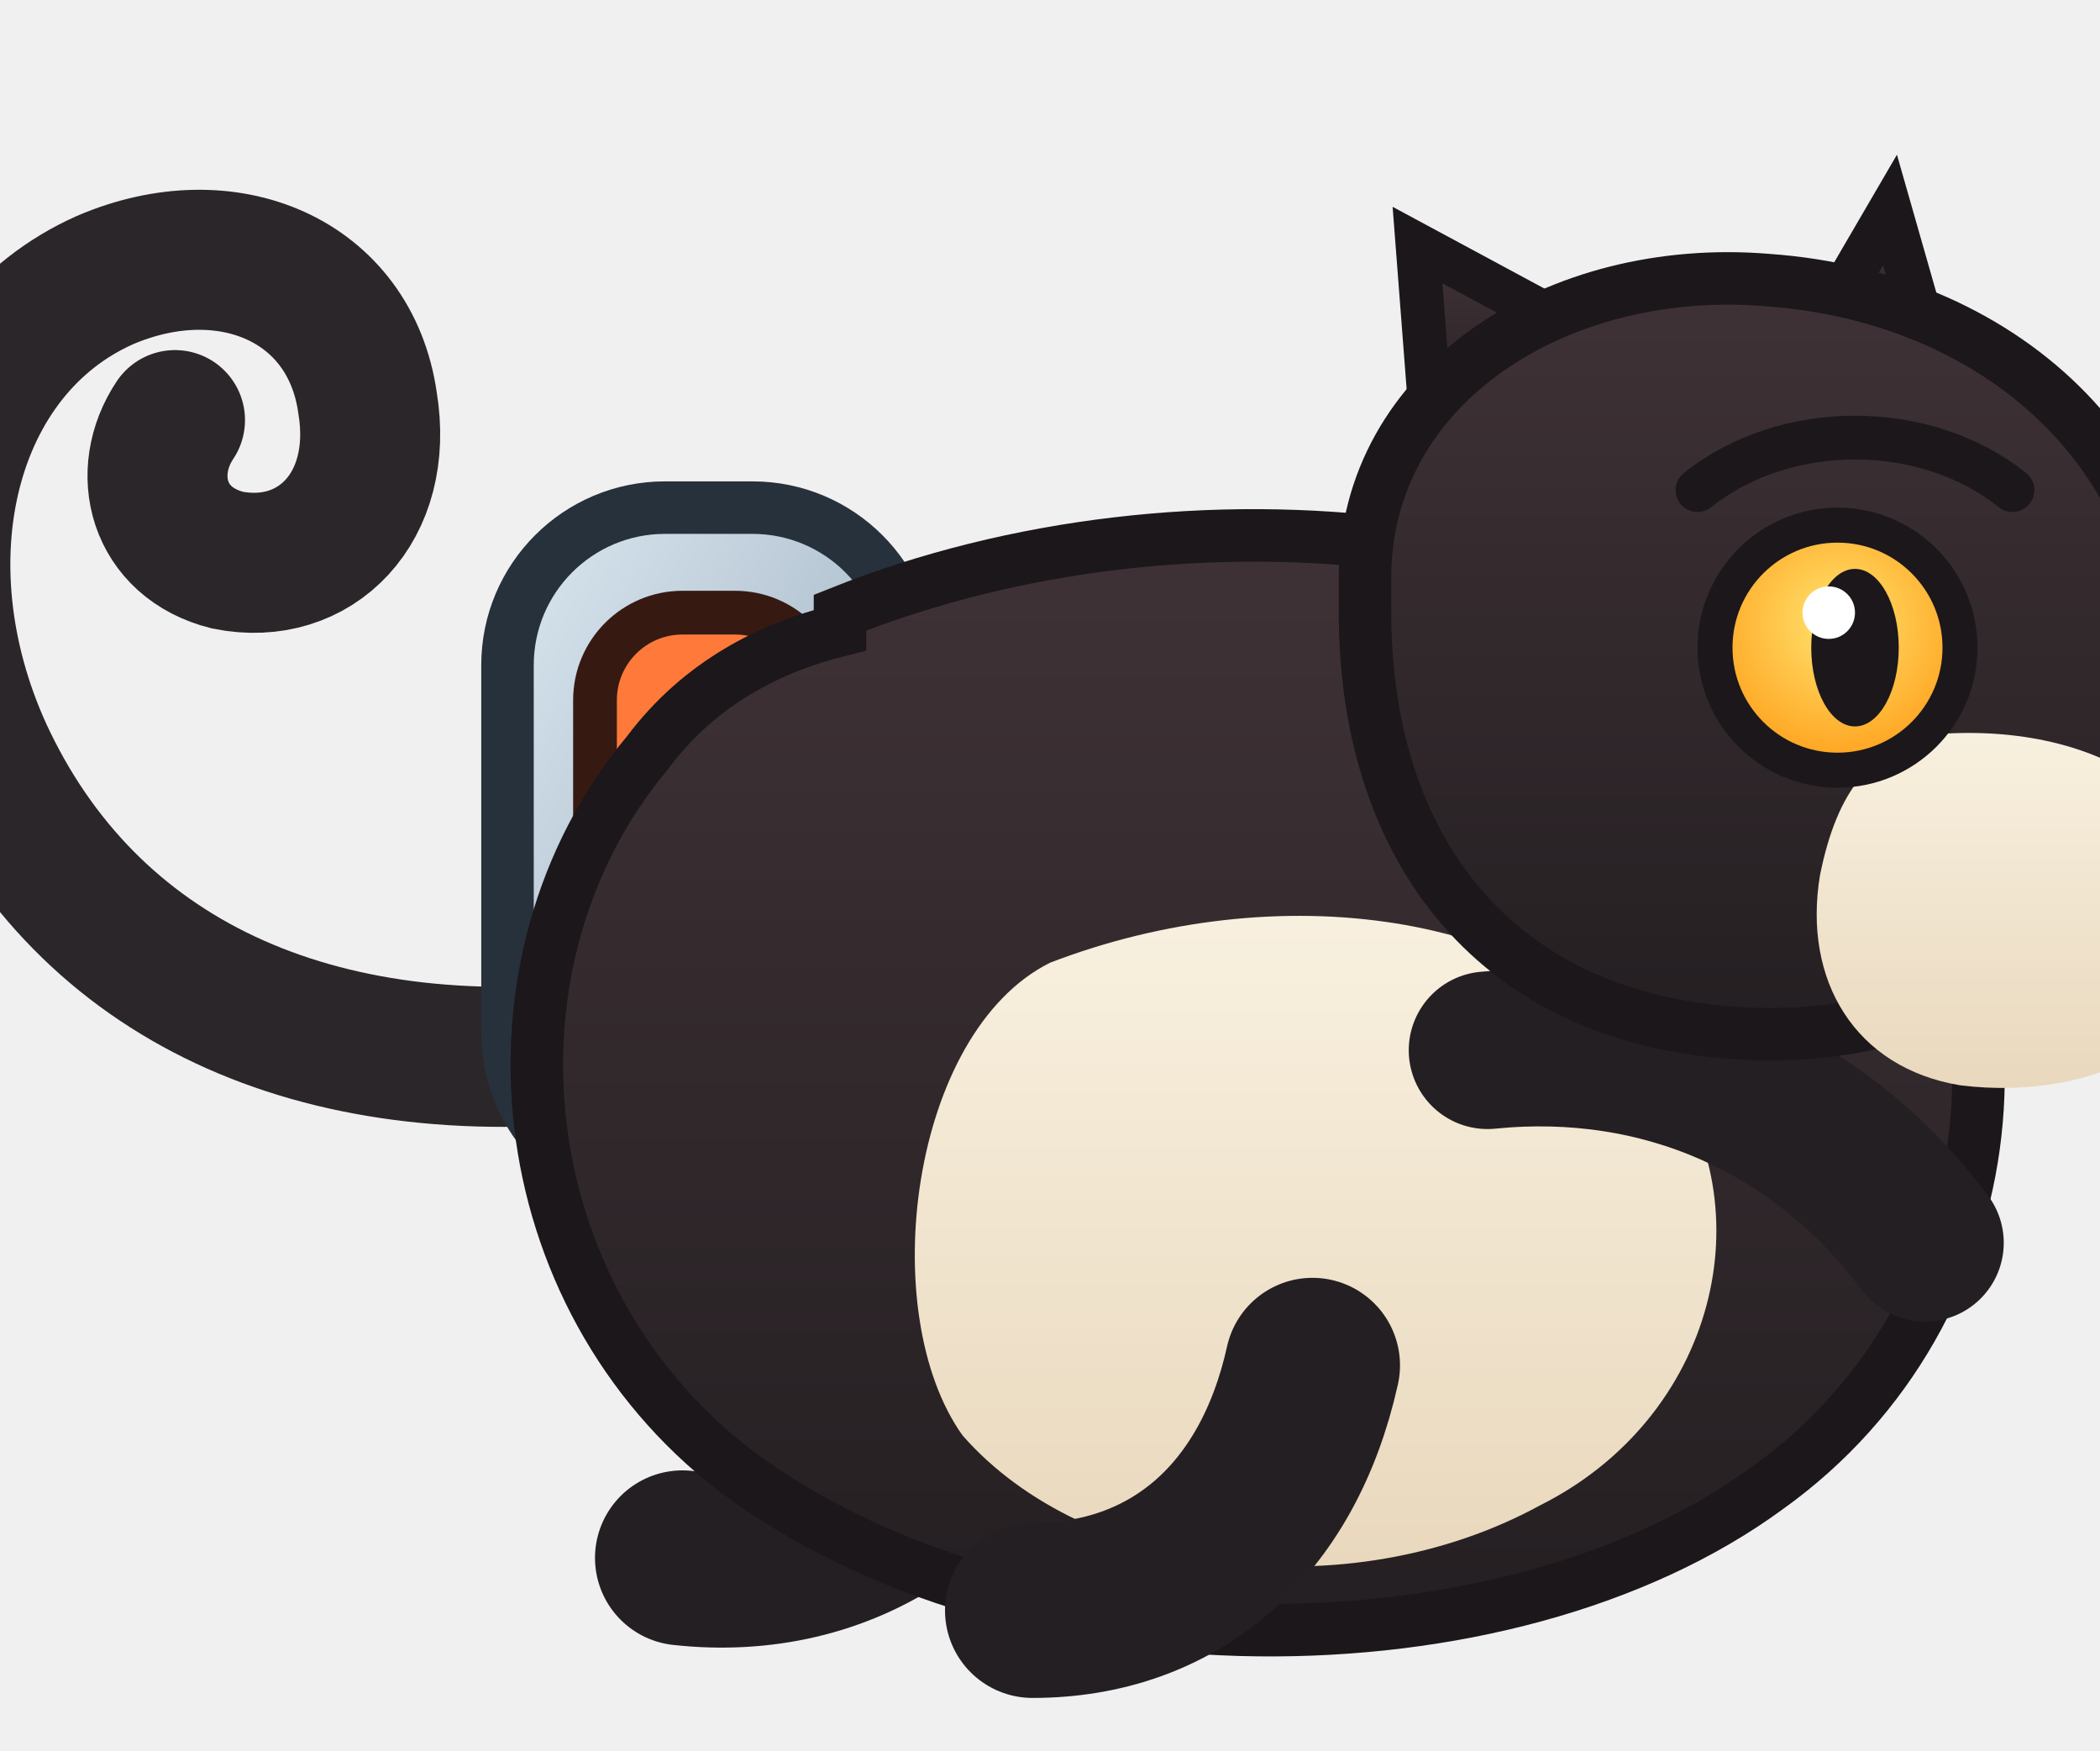
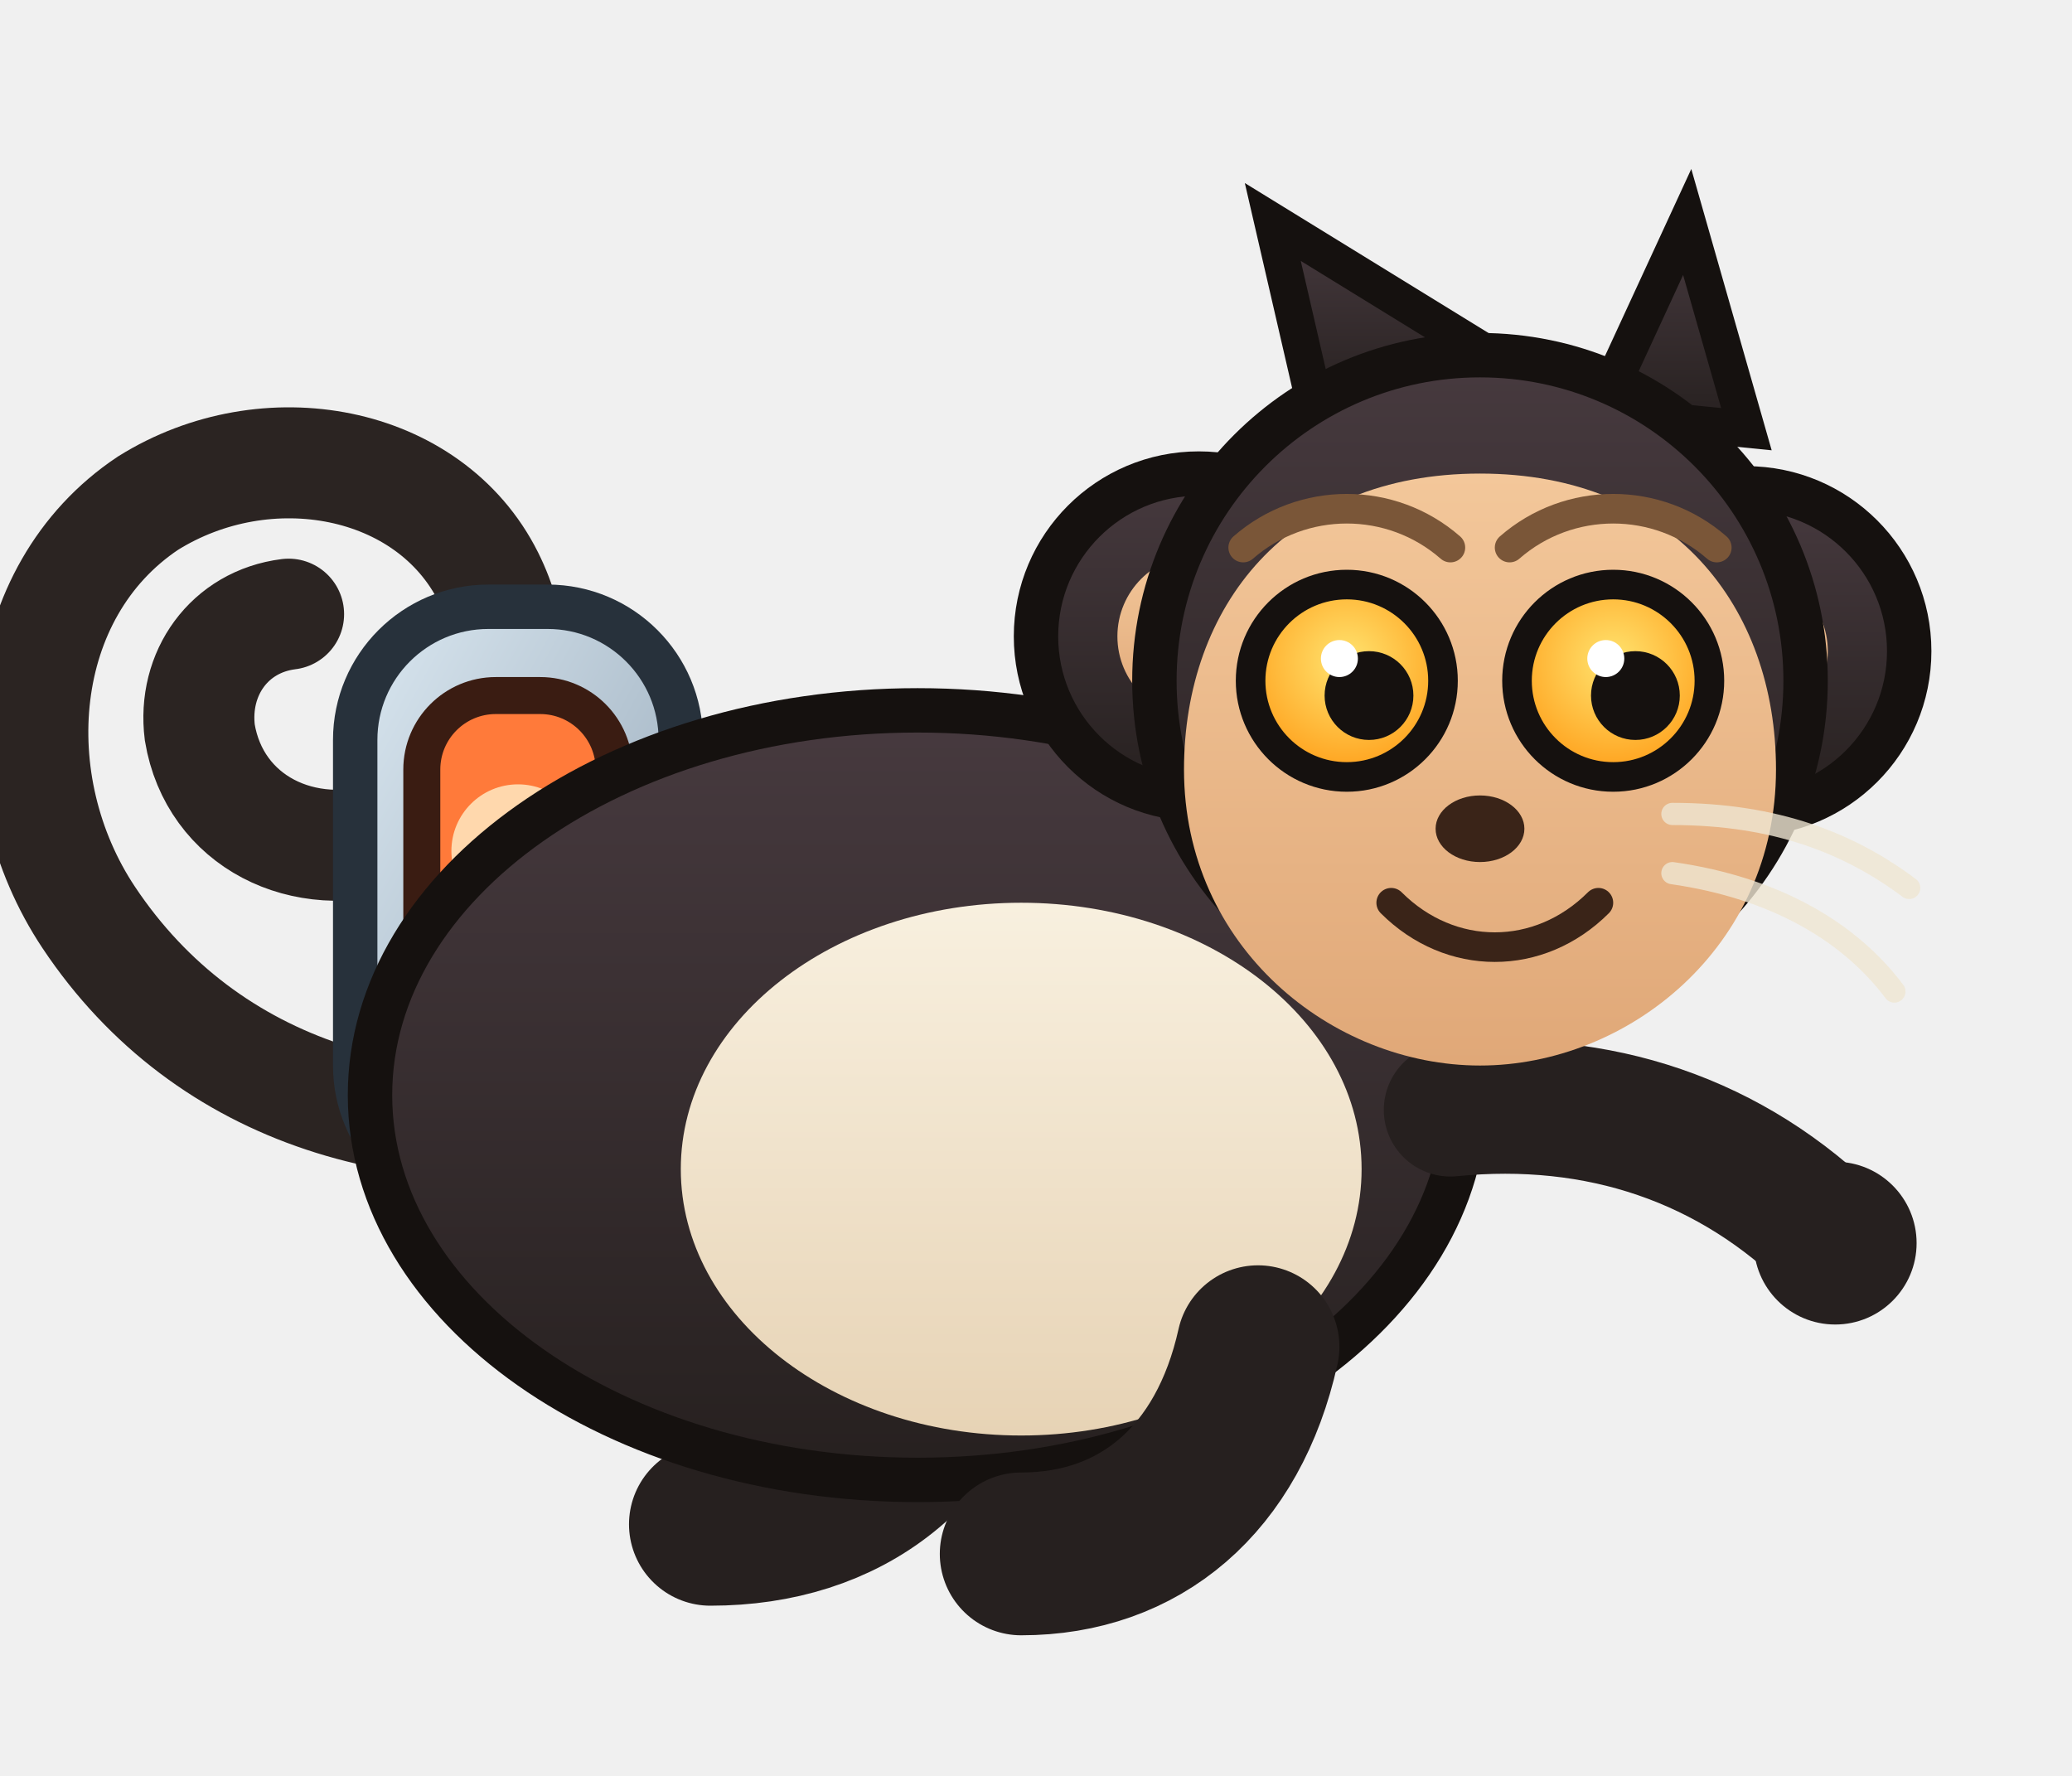
- <svg xmlns="http://www.w3.org/2000/svg" viewBox="0 0 240 200">
+ <svg xmlns="http://www.w3.org/2000/svg" viewBox="0 0 280 240">
  <defs>
    <linearGradient id="fur" x1="0" y1="0" x2="0" y2="1">
-       <stop offset="0%" stop-color="#3f3236" />
-       <stop offset="100%" stop-color="#241f22" />
+       <stop offset="0%" stop-color="#473a3f" />
+       <stop offset="100%" stop-color="#26201f" />
    </linearGradient>
    <linearGradient id="belly" x1="0" y1="0" x2="0" y2="1">
      <stop offset="0%" stop-color="#f8f0df" />
-       <stop offset="100%" stop-color="#e9d8bd" />
+       <stop offset="100%" stop-color="#e7d3b5" />
+     </linearGradient>
+     <linearGradient id="skin" x1="0" y1="0" x2="0" y2="1">
+       <stop offset="0%" stop-color="#f3c79a" />
+       <stop offset="100%" stop-color="#e0a878" />
    </linearGradient>
    <linearGradient id="metal" x1="0" y1="0" x2="1" y2="1">
      <stop offset="0%" stop-color="#dbe8f1" />
      <stop offset="100%" stop-color="#8fa2b3" />
    </linearGradient>
    <radialGradient id="eye" cx="50%" cy="40%" r="60%">
      <stop offset="0%" stop-color="#ffe470" />
      <stop offset="100%" stop-color="#ff9f1a" />
    </radialGradient>
  </defs>
-   <path d="M70 120c-34 4-60-8-72-34-10-22-4-46 14-54 14-6 28 0 30 14 2 12-6 20-16 18-8-2-10-10-6-16" fill="none" stroke="#2b2629" stroke-width="16" stroke-linecap="round" />
-   <g transform="translate(58,58)">
-     <rect x="0" y="0" width="46" height="78" rx="18" fill="url(#metal)" stroke="#27313b" stroke-width="6" />
-     <rect x="10" y="12" width="26" height="40" rx="10" fill="#ff7a3a" stroke="#361a12" stroke-width="5" />
-     <circle cx="23" cy="32" r="9" fill="#ffd8ad" />
-     <rect x="12" y="74" width="22" height="16" rx="6" fill="#3c4c5a" stroke="#1a222b" stroke-width="4" />
+   <path d="M86 150c-30 6-58-2-74-26-12-18-10-44 8-56 16-10 38-6 46 10 7 14 1 30-13 35-12 4-24-2-26-14-1-8 4-15 12-16" fill="none" stroke="#2b2422" stroke-width="15" stroke-linecap="round" />
+   <g transform="translate(48,82)">
+     <rect x="0" y="0" width="44" height="80" rx="18" fill="url(#metal)" stroke="#27313b" stroke-width="6" />
+     <rect x="9" y="12" width="26" height="42" rx="10" fill="#ff7a3a" stroke="#3a1c12" stroke-width="5" />
+     <circle cx="22" cy="33" r="9" fill="#ffd8ad" />
+     <rect x="11" y="76" width="22" height="16" rx="6" fill="#3c4c5a" stroke="#1a222b" stroke-width="4" />
  </g>
-   <path d="M118 150c-6 20-22 30-40 28" fill="none" stroke="#241f22" stroke-width="20" stroke-linecap="round" />
-   <path d="M96 70c40-16 92-10 116 16 22 24 18 64-10 84-30 22-86 22-118-2-26-20-30-58-10-82 6-8 14-12 22-14z" fill="url(#fur)" stroke="#1b171b" stroke-width="6" />
-   <path d="M120 110c26-10 56-6 70 12 12 16 6 40-14 50-22 12-52 8-66-8-10-14-6-46 10-54z" fill="url(#belly)" />
-   <path d="M150 156c-4 18-16 28-32 28" fill="none" stroke="#241f22" stroke-width="20" stroke-linecap="round" />
-   <path d="M170 120c20-2 38 6 50 22" fill="none" stroke="#241f22" stroke-width="18" stroke-linecap="round" />
-   <g transform="translate(150,40)">
-     <path d="M14 14l-2-26 26 14z" fill="url(#fur)" stroke="#1b171b" stroke-width="5" />
-     <path d="M52 8l14-24 8 28z" fill="url(#fur)" stroke="#1b171b" stroke-width="5" />
-     <path d="M6 26c0-22 22-36 46-34 28 2 48 22 46 48-2 24-24 40-50 38C20 76 6 56 6 30z" fill="url(#fur)" stroke="#1b171b" stroke-width="6" />
-     <path d="M70 44c20-2 34 8 34 22 0 12-14 20-30 18-12-2-18-12-16-24 2-10 6-14 12-16z" fill="url(#belly)" />
-     <ellipse cx="98" cy="58" rx="7" ry="5" fill="#f6829b" />
-     <circle cx="60" cy="34" r="14" fill="url(#eye)" stroke="#1b171b" stroke-width="4" />
-     <ellipse cx="62" cy="34" rx="5" ry="9" fill="#1b171b" />
-     <circle cx="59" cy="30" r="3" fill="#fff" />
-     <path d="M44 16c10-8 26-8 36 0" fill="none" stroke="#1b171b" stroke-width="5" stroke-linecap="round" />
+   <path d="M132 176c-4 20-18 30-36 30" fill="none" stroke="#26201f" stroke-width="22" stroke-linecap="round" />
+   <ellipse cx="124" cy="148" rx="74" ry="52" fill="url(#fur)" stroke="#15110f" stroke-width="6" />
+   <ellipse cx="138" cy="158" rx="46" ry="36" fill="url(#belly)" />
+   <path d="M170 182c-4 18-16 28-32 28" fill="none" stroke="#26201f" stroke-width="22" stroke-linecap="round" />
+   <path d="M196 150c20-2 38 4 52 18" fill="none" stroke="#26201f" stroke-width="18" stroke-linecap="round" />
+   <circle cx="248" cy="168" r="11" fill="#26201f" />
+   <g transform="translate(196,86)">
+     <circle cx="-34" cy="0" r="22" fill="url(#fur)" stroke="#15110f" stroke-width="6" />
+     <circle cx="-34" cy="0" r="11" fill="url(#skin)" />
+     <circle cx="40" cy="2" r="22" fill="url(#fur)" stroke="#15110f" stroke-width="6" />
+     <circle cx="40" cy="2" r="11" fill="url(#skin)" />
+     <path d="M-18 -30l-6 -26 26 16z" fill="url(#fur)" stroke="#15110f" stroke-width="5" />
+     <path d="M20 -30l12 -26 8 28z" fill="url(#fur)" stroke="#15110f" stroke-width="5" />
+     <circle cx="4" cy="6" r="44" fill="url(#fur)" stroke="#15110f" stroke-width="6" />
+     <path d="M4 -22c26 0 40 18 40 40 0 24-20 40-40 40s-40-16-40-40c0-22 14-40 40-40z" fill="url(#skin)" />
+     <circle cx="-14" cy="6" r="13" fill="url(#eye)" stroke="#15110f" stroke-width="4" />
+     <circle cx="-11" cy="8" r="6" fill="#15110f" />
+     <circle cx="-15" cy="3" r="2.5" fill="#fff" />
+     <circle cx="22" cy="6" r="13" fill="url(#eye)" stroke="#15110f" stroke-width="4" />
+     <circle cx="25" cy="8" r="6" fill="#15110f" />
+     <circle cx="21" cy="3" r="2.5" fill="#fff" />
+     <path d="M-28 -12c8-7 20-7 28 0" fill="none" stroke="#7a5638" stroke-width="4" stroke-linecap="round" />
+     <path d="M8 -12c8-7 20-7 28 0" fill="none" stroke="#7a5638" stroke-width="4" stroke-linecap="round" />
+     <ellipse cx="4" cy="26" rx="6" ry="4.5" fill="#3a2418" />
+     <path d="M-8 36c8 8 20 8 28 0" fill="none" stroke="#3a2418" stroke-width="4" stroke-linecap="round" />
+     <path d="M30 24c14 0 24 4 32 10M30 32c14 2 24 8 30 16" fill="none" stroke="#efe6d2" stroke-width="3" stroke-linecap="round" opacity="0.8" />
  </g>
</svg>
